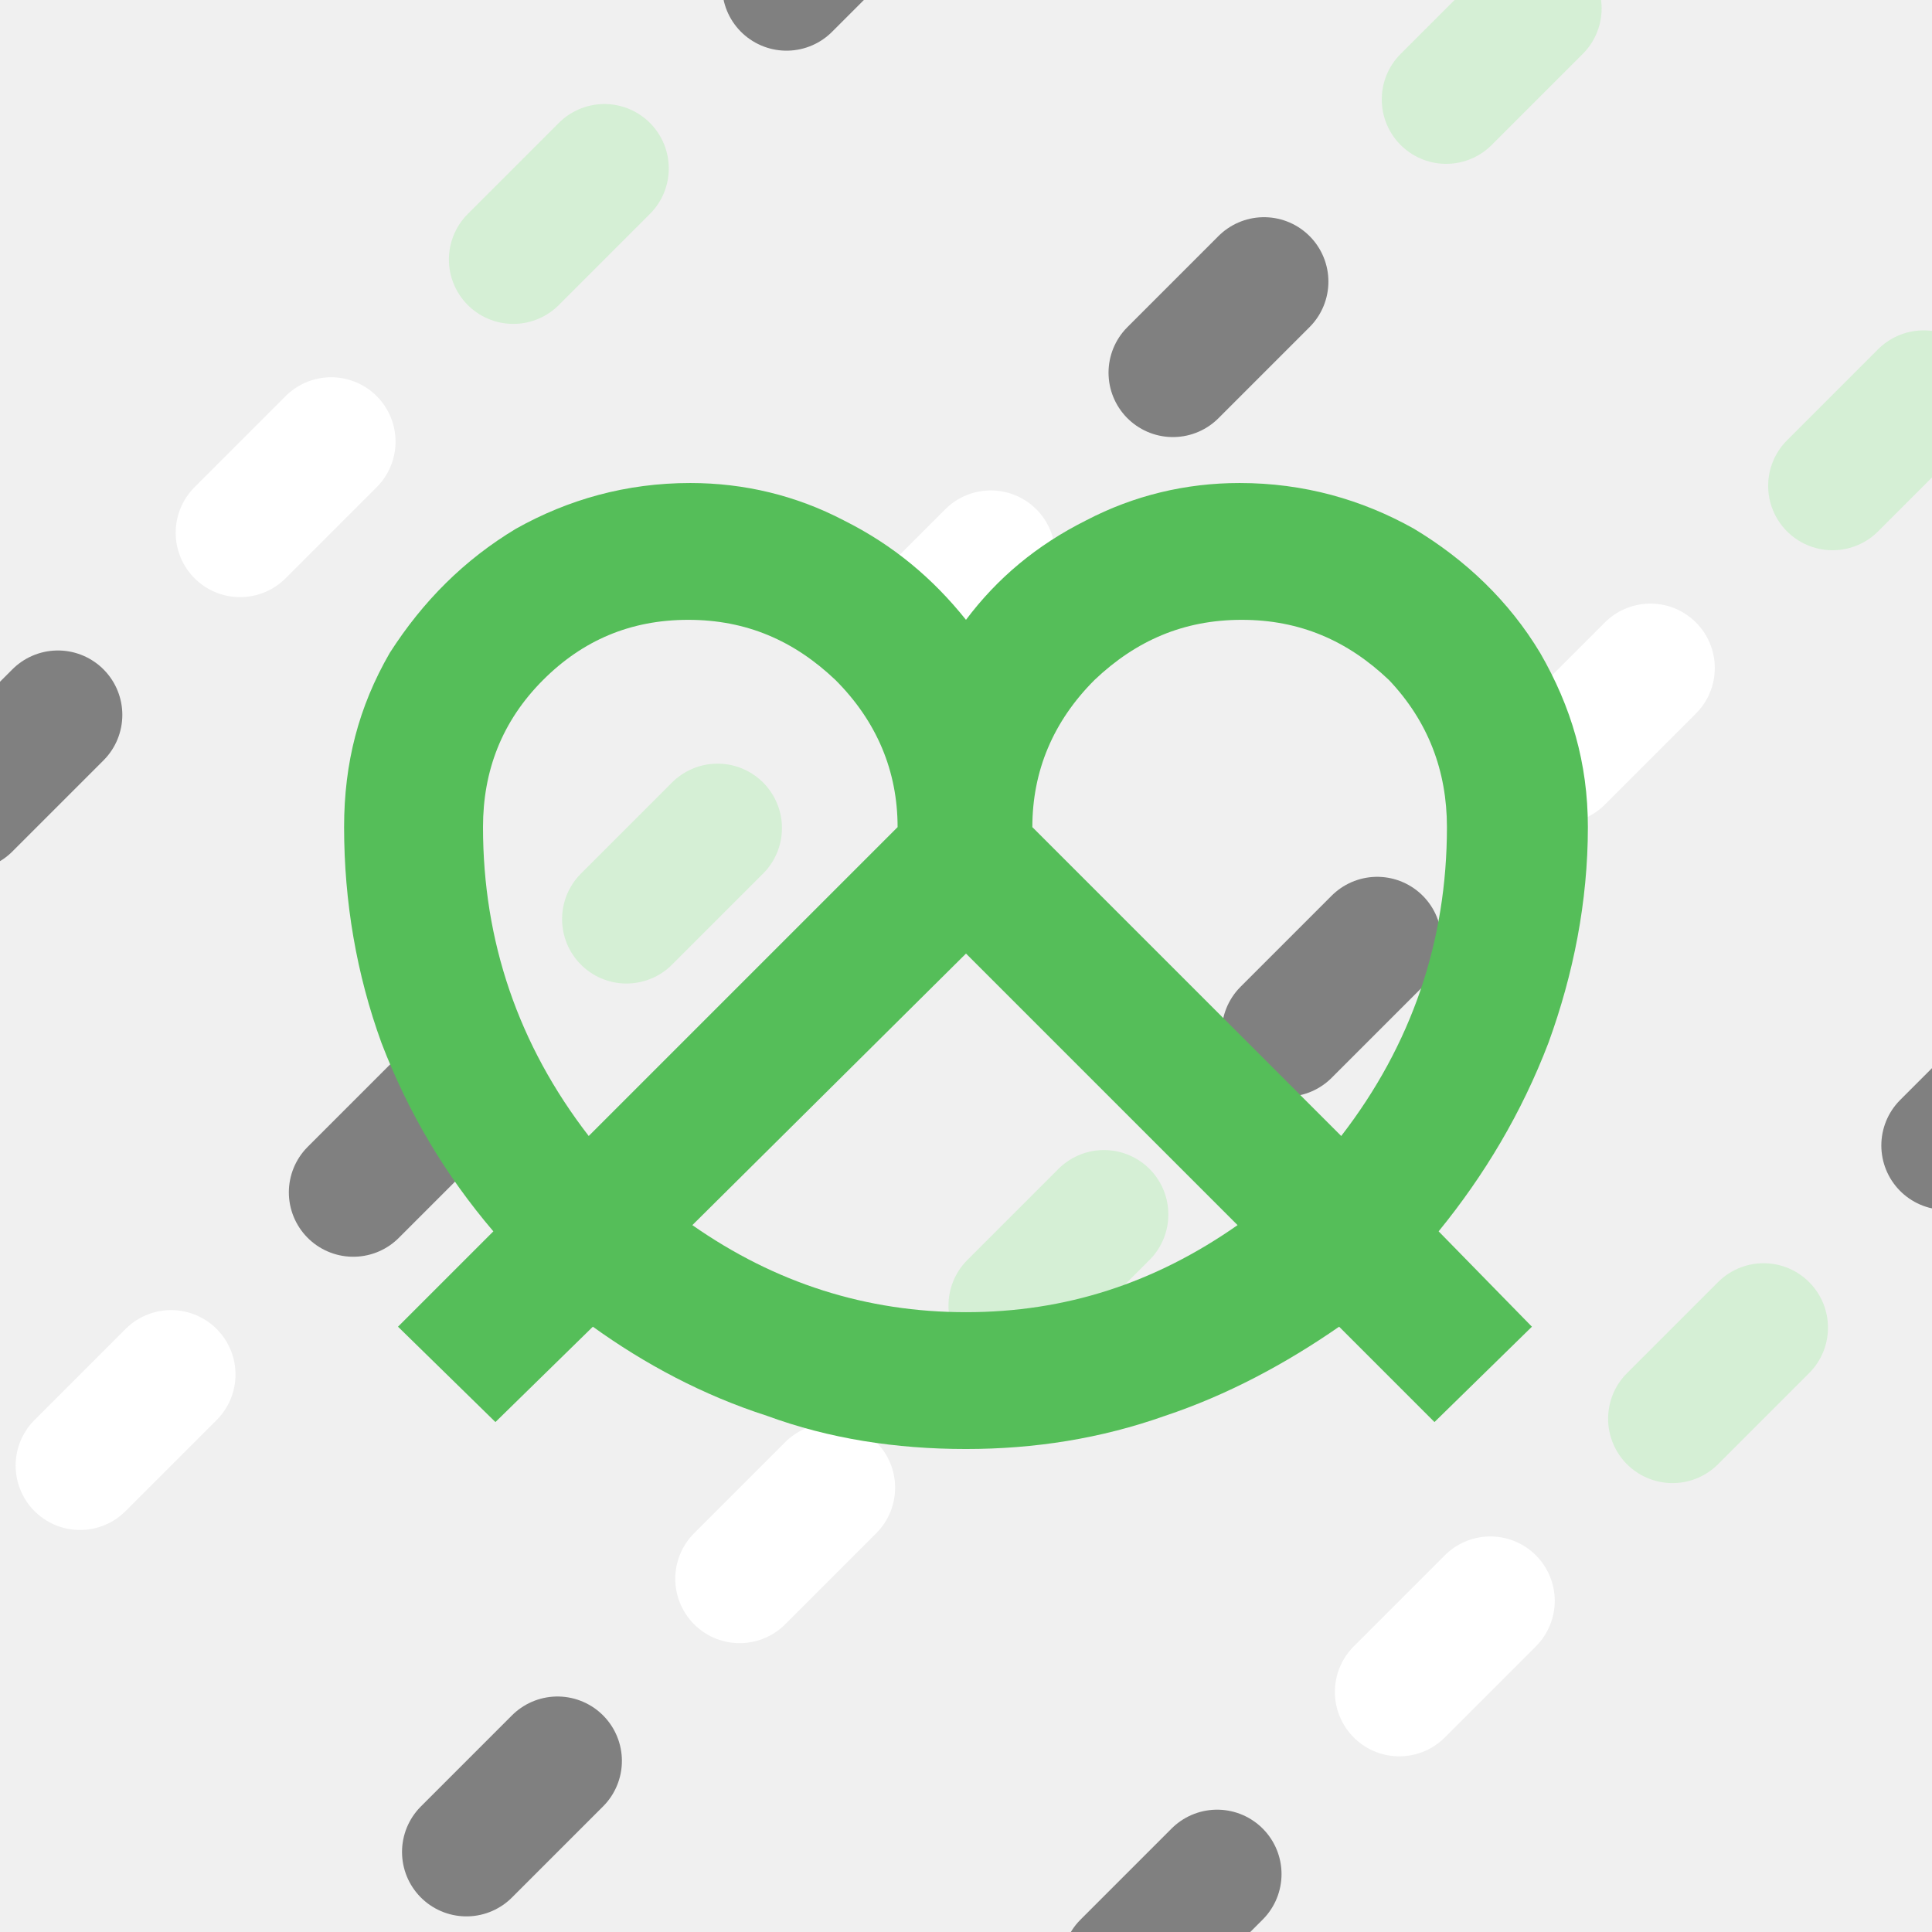
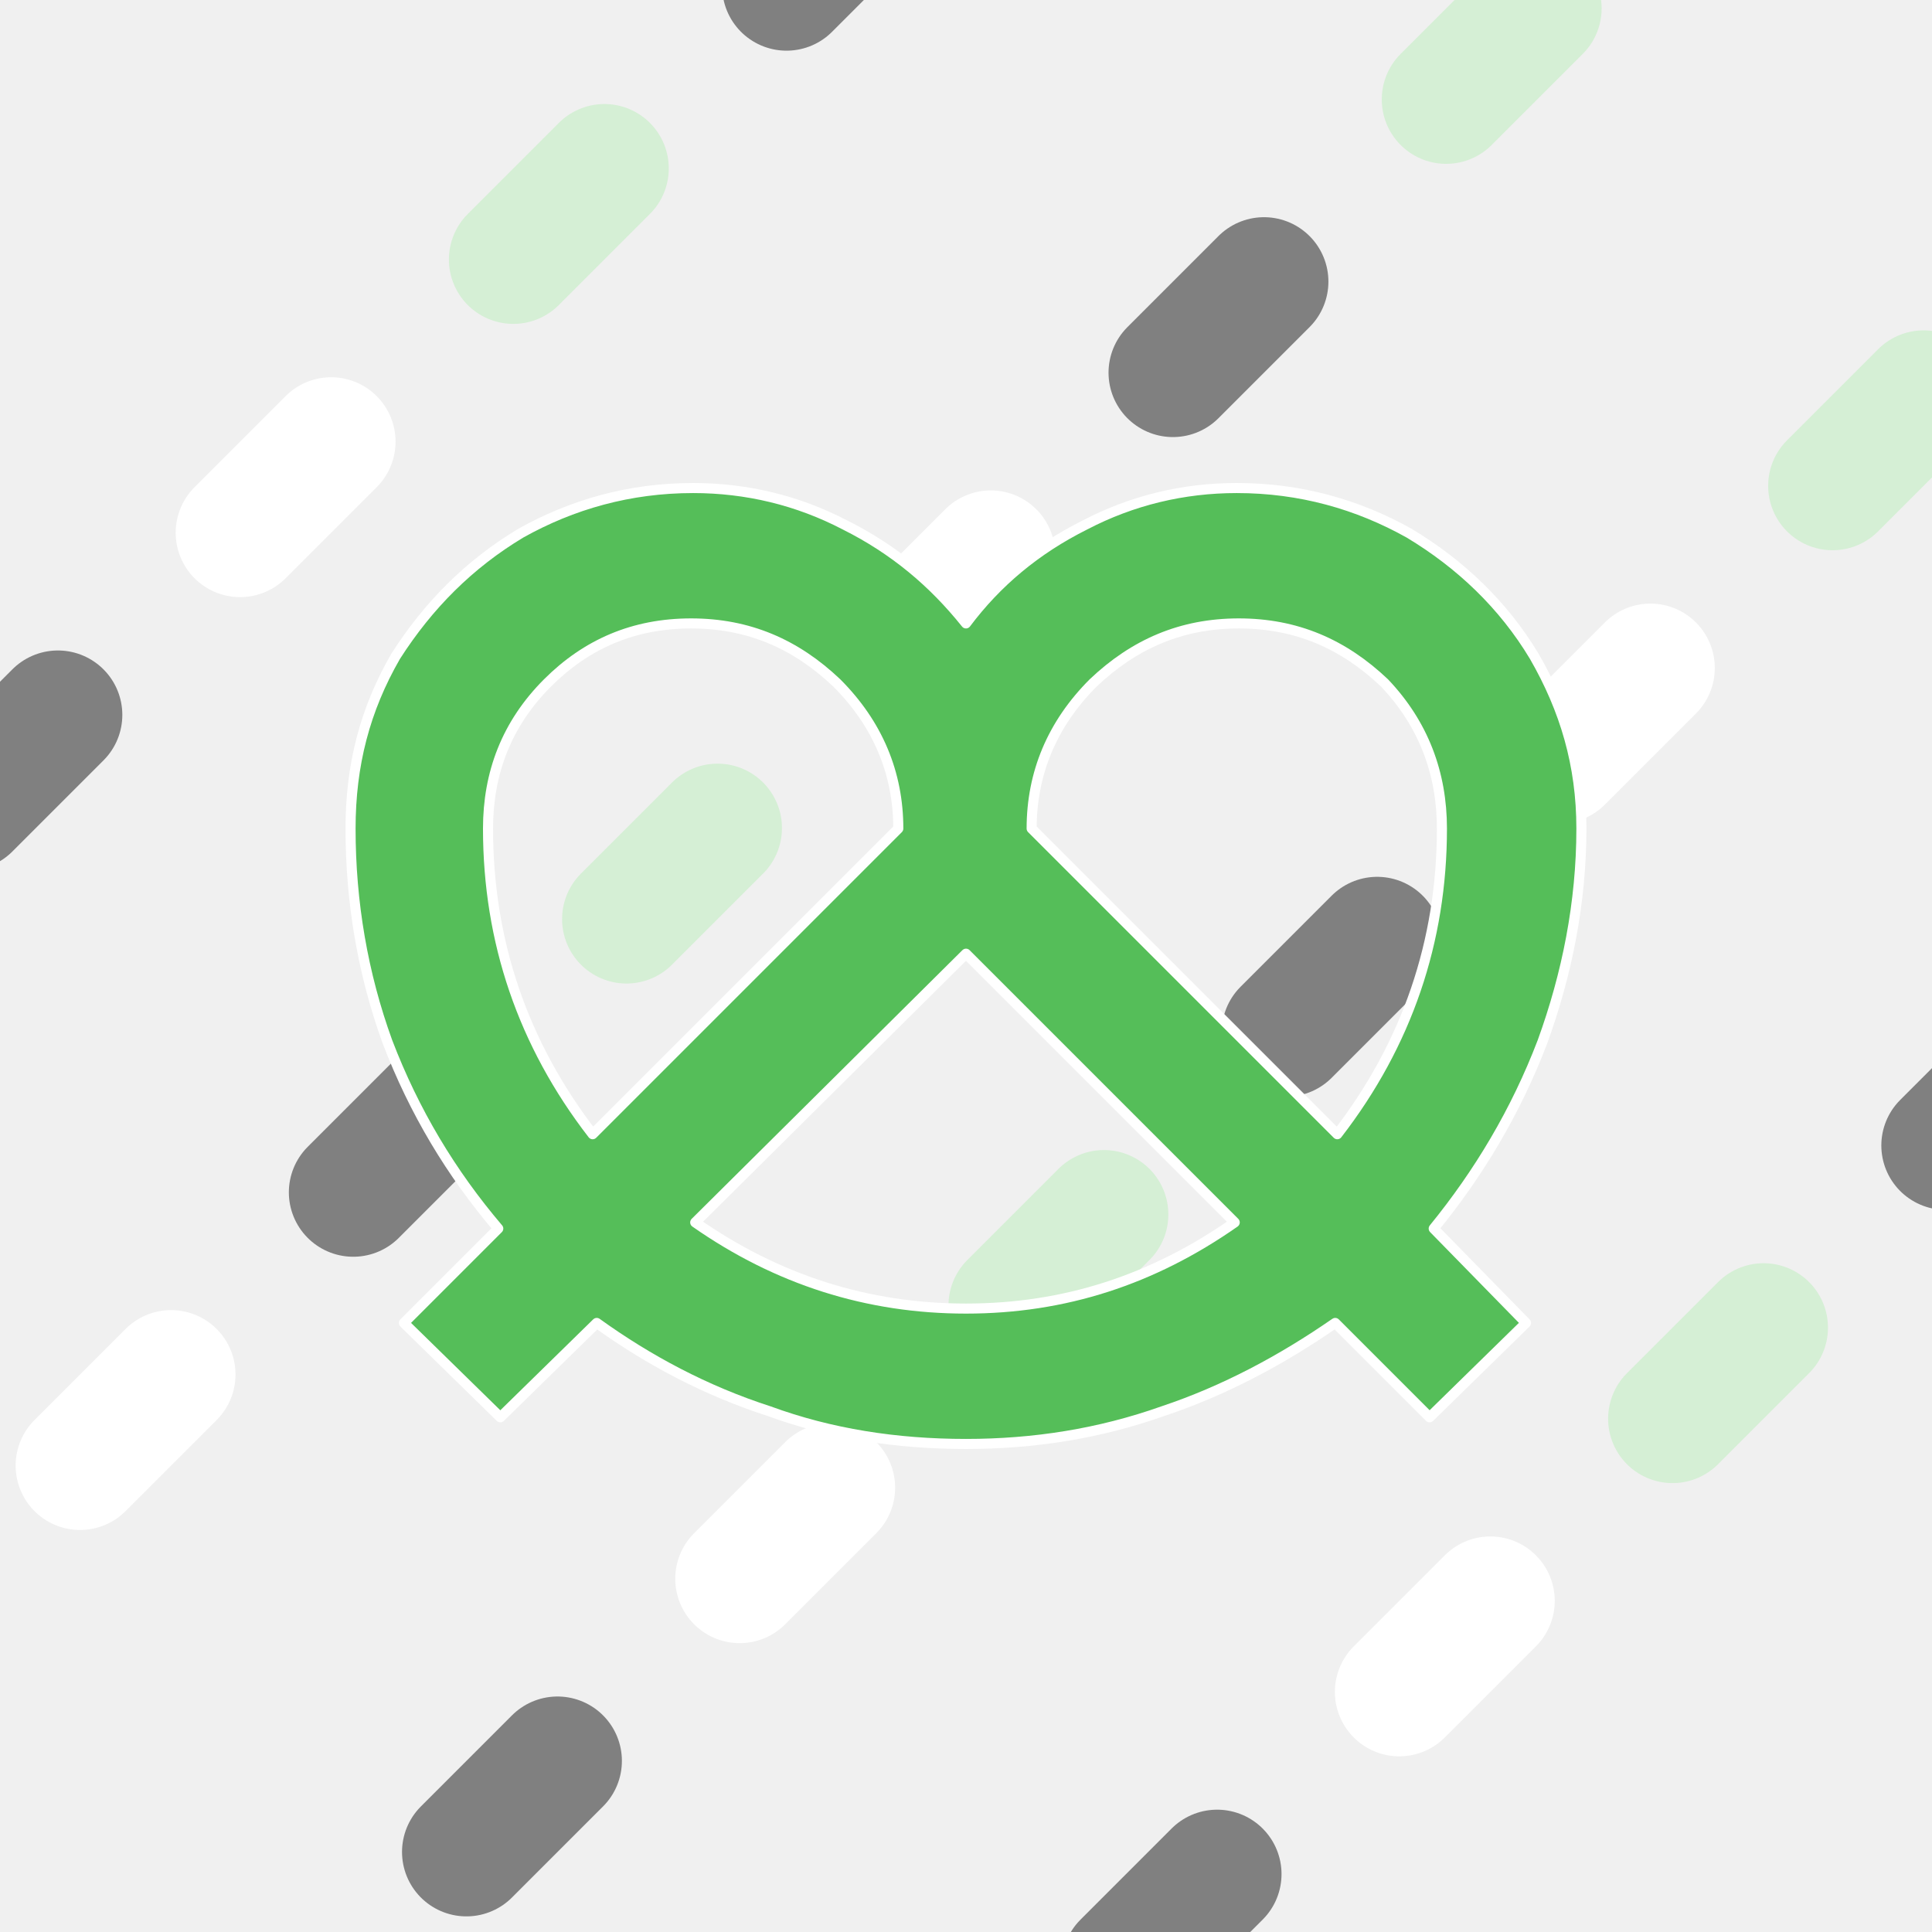
<svg xmlns="http://www.w3.org/2000/svg" width="3840" height="3840" version="1.1" viewBox="0 0 1016 1016" xml:space="preserve">
  <g fill="#55be59" stroke-linecap="round">
    <g stroke="#d5efd5">
      <path d="m-304.8 711.2 1016-1016" stroke-dasharray="67.733, 541.866" stroke-dashoffset="406.4" stroke-width="67.733" />
      <path d="m-101.6 914.4 1016-1016" stroke-dasharray="67.733,541.867" stroke-width="67.733" />
      <path d="m101.6 1117.6 1016-1016" stroke-dasharray="67.733, 541.867" stroke-width="67.733" />
      <path d="m304.8 1320.8 1016-1016" stroke-dasharray="67.733, 541.866" stroke-dashoffset="406.4" stroke-width="67.733" />
    </g>
    <g stroke="#808080">
      <path d="m-304.8 711.2 1016-1016" stroke-dasharray="67.733, 541.866" stroke-dashoffset="203.2" stroke-width="67.733" />
      <path d="m-101.6 914.4 1016-1016" stroke-dasharray="67.733,541.867" stroke-dashoffset="203.2" stroke-width="67.733" />
      <path d="m101.6 1117.6 1016-1016" stroke-dasharray="67.733, 541.866" stroke-dashoffset="406.4" stroke-width="67.733" />
      <path d="m304.8 1320.8 1016-1016" stroke-dasharray="67.733, 541.866" stroke-dashoffset="203.2" stroke-width="67.733" />
    </g>
  </g>
  <g fill="#55be59" stroke="#fff" stroke-linecap="round">
    <path d="m-304.8 711.2 1016-1016" stroke-dasharray="67.733, 541.866" stroke-width="67.733" />
    <path d="m-101.6 914.4 1016-1016" stroke-dasharray="67.733,541.867" stroke-dashoffset="406.4" stroke-width="67.733" />
    <path d="m101.6 1117.6 1016-1016" stroke-dasharray="67.733, 541.866" stroke-dashoffset="203.2" stroke-width="67.733" />
    <path d="m304.8 1320.8 1016-1016" stroke-dasharray="67.733, 541.866" stroke-width="67.733" />
  </g>
  <g>
-     <path d="m259.45 647.54-50.146 50.146 51.236 50.146 51.236-50.146c27.253 19.622 57.777 35.974 91.571 46.876 32.704 11.991 67.588 17.442 104.65 17.442 35.974 0 70.858-5.451 104.65-17.442 32.704-10.901 63.227-27.253 91.571-46.876l50.146 50.146 51.236-50.146-49.056-50.146c23.983-29.433 43.605-62.137 57.777-99.202 13.082-35.974 20.712-74.129 20.712-113.37 0-33.794-8.721-63.227-25.073-91.571-16.352-27.253-39.245-49.056-66.498-65.408-27.253-15.262-57.777-23.983-91.571-23.983-28.343 0-55.597 6.541-80.67 19.622-26.163 13.082-46.876 30.524-63.227 52.326-17.442-21.803-38.155-39.245-64.318-52.326-25.073-13.082-52.326-19.622-80.67-19.622-33.794 0-64.318 8.721-91.571 23.983-27.253 16.352-49.056 38.155-66.498 65.408-16.352 28.343-23.983 57.777-23.983 91.571 0 39.245 6.541 77.399 19.622 113.37 14.172 37.064 33.794 69.768 58.867 99.202zm391.36-3.27c-43.605 30.524-90.481 45.785-142.81 45.785-52.326 0-100.29-15.262-143.9-45.785l143.9-142.81zm-178.78-209.3-162.43 162.43c-37.064-47.966-55.597-102.47-55.597-162.43 0-29.433 9.811-55.597 31.614-77.399 20.712-20.712 45.785-31.614 76.309-31.614 30.524 0 55.597 10.901 77.399 31.614 21.803 21.803 32.704 47.966 32.704 77.399zm233.29 162.43-162.43-162.43c0-29.433 10.901-55.597 32.704-77.399 21.803-20.712 46.876-31.614 77.399-31.614 30.524 0 55.597 10.901 77.399 31.614 20.712 21.803 30.524 47.966 30.524 77.399 0 59.957-18.532 114.46-55.597 162.43z" fill="#55be59" stroke-width="0" aria-label="󱕢" />
+     <path d="m262.03 646.08-49.625 49.624 50.704 49.624 50.704-49.624c26.97 19.418 57.176 35.6 90.619 46.387 32.364 11.867 66.886 17.26 103.56 17.26 35.6 0 70.122-5.394 103.56-17.26 32.364-10.788 62.57-26.969 90.619-46.387l49.625 49.624 50.704-49.624-48.546-49.624c23.734-29.127 43.152-61.49 57.176-98.168 12.946-35.6 20.497-73.357 20.497-112.19 0-33.442-8.63-62.569-24.812-90.617-16.182-26.969-38.837-48.545-65.807-64.726-26.97-15.103-57.176-23.733-90.619-23.733-28.049 0-55.019 6.473-79.831 19.418-25.891 12.945-46.388 30.206-62.57 51.781-17.261-21.575-37.758-38.836-63.649-51.781-24.812-12.945-51.782-19.418-79.831-19.418-33.443 0-63.649 8.63-90.619 23.733-26.97 16.182-48.546 37.757-65.807 64.726-16.182 28.048-23.734 57.175-23.734 90.617 0 38.836 6.473 76.593 19.418 112.19 14.024 36.678 33.443 69.041 58.255 98.168zm387.29-3.236c-43.152 30.206-89.54 45.308-141.32 45.308-51.782 0-99.25-15.103-142.4-45.308l142.4-141.32zm-176.92-207.12-160.74 160.74c-36.679-47.466-55.019-101.4-55.019-160.74 0-29.127 9.709-55.017 31.285-76.593 20.497-20.497 45.31-31.284 75.516-31.284s55.019 10.788 76.595 31.284c21.576 21.575 32.364 47.466 32.364 76.593zm230.86 160.74-160.74-160.74c0-29.127 10.788-55.017 32.364-76.593 21.576-20.497 46.388-31.284 76.595-31.284 30.206 0 55.019 10.788 76.595 31.284 20.497 21.575 30.206 47.466 30.206 76.593 0 59.333-18.34 113.27-55.019 160.74z" fill="#55be59" stroke="#fff" stroke-dashoffset="1536" stroke-linecap="round" stroke-linejoin="round" stroke-width="5.292" aria-label="󱕢" />
  </g>
</svg>
